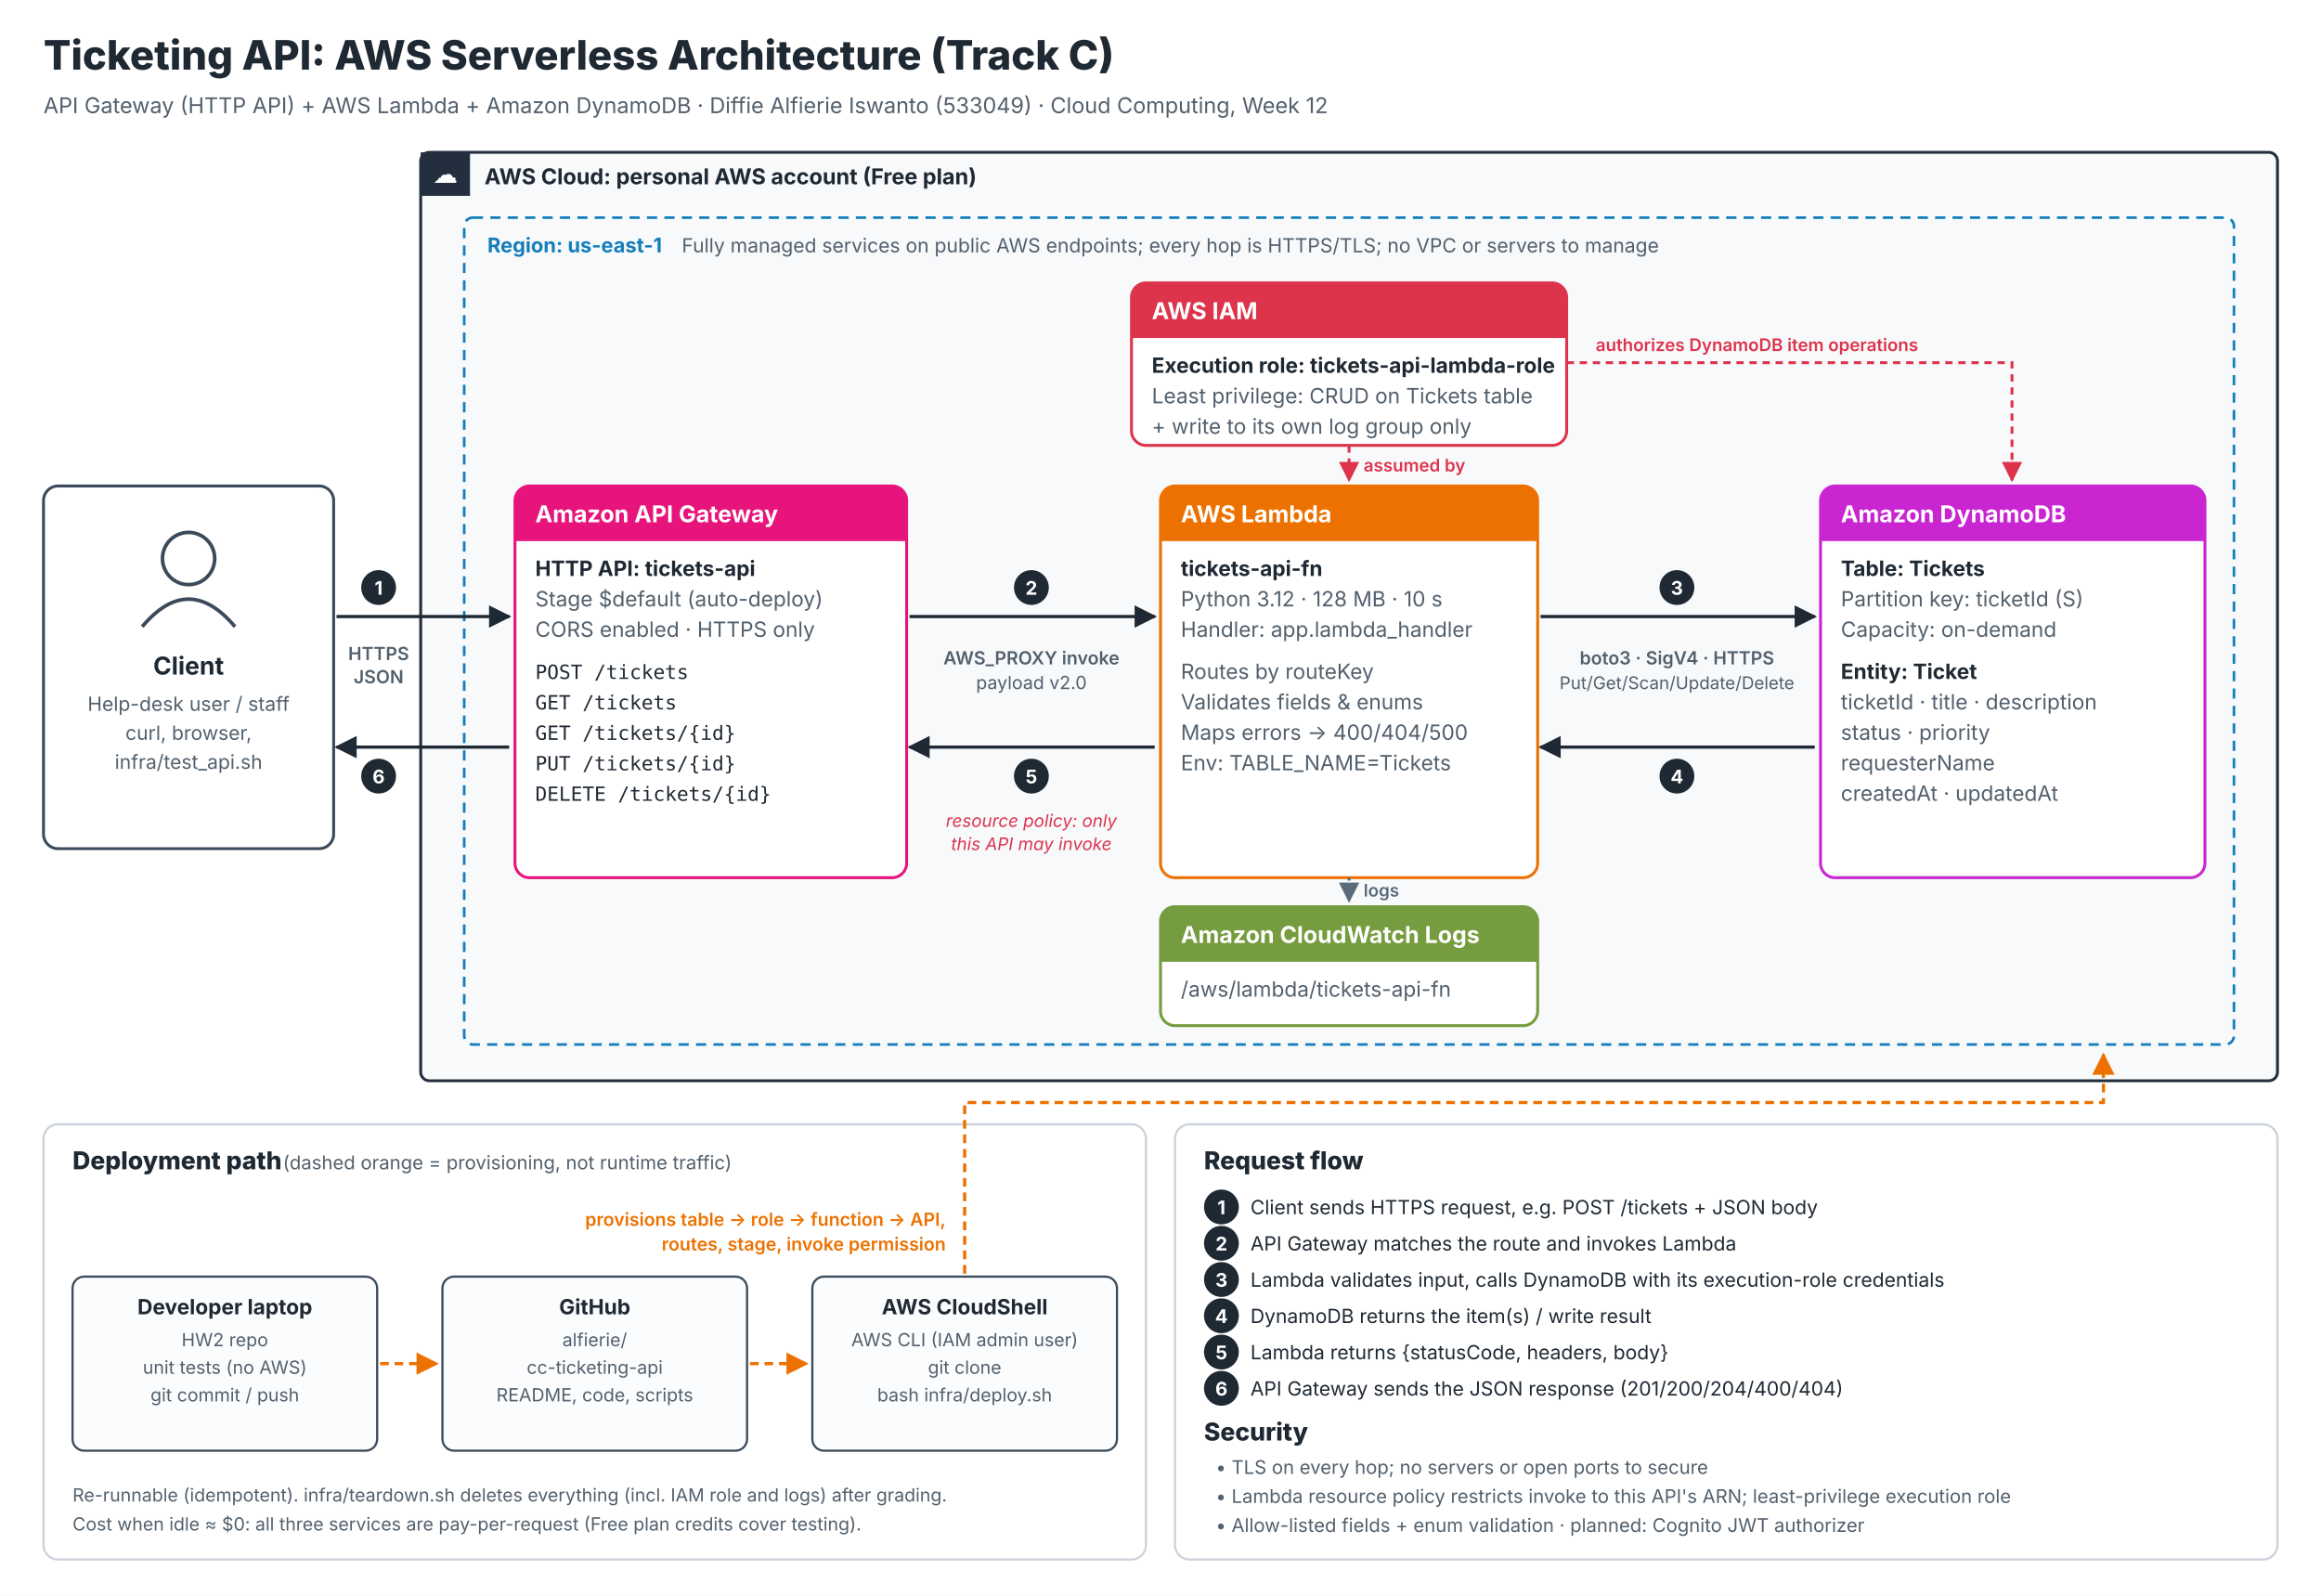
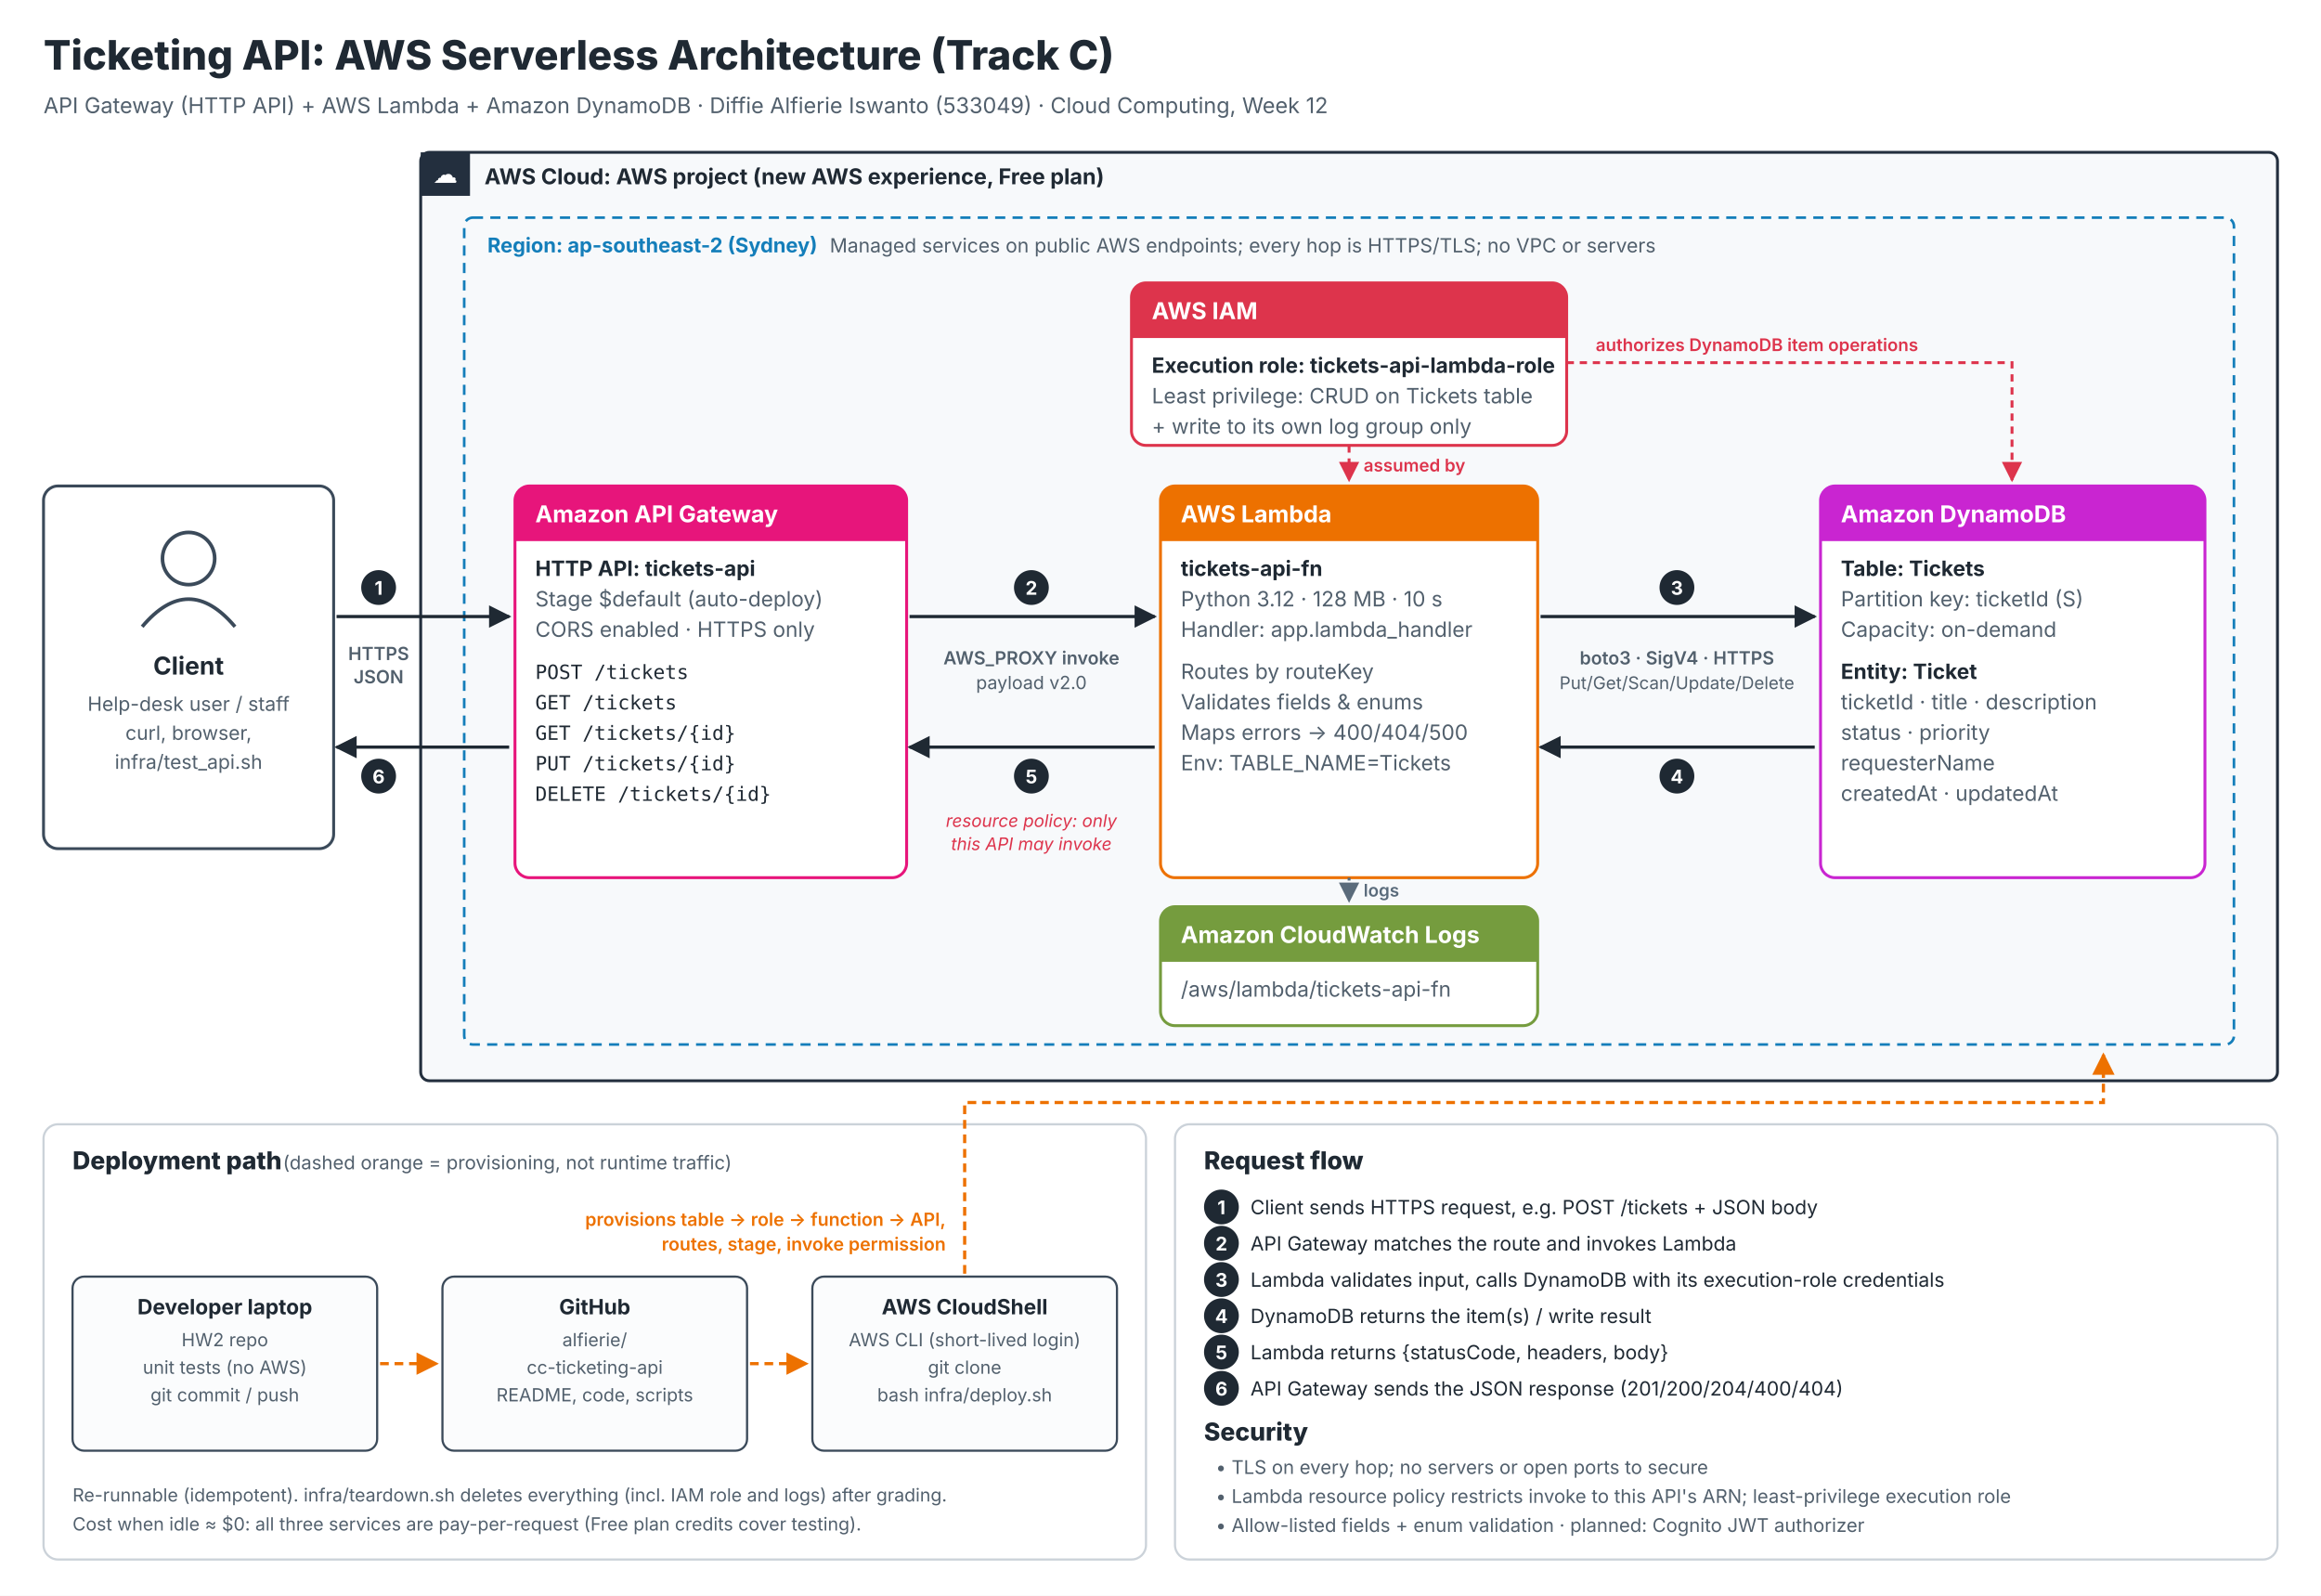
<svg xmlns="http://www.w3.org/2000/svg" width="1600" height="1100" viewBox="0 0 1600 1100">
  <defs>
    <marker id="ah-1f2933" viewBox="0 0 10 10" refX="9" refY="5" markerWidth="7" markerHeight="7" orient="auto-start-reverse">
      <path d="M0 0 L10 5 L0 10 z" fill="#1f2933" />
    </marker>
    <marker id="ah-DD344C" viewBox="0 0 10 10" refX="9" refY="5" markerWidth="7" markerHeight="7" orient="auto-start-reverse">
      <path d="M0 0 L10 5 L0 10 z" fill="#DD344C" />
    </marker>
    <marker id="ah-E7157B" viewBox="0 0 10 10" refX="9" refY="5" markerWidth="7" markerHeight="7" orient="auto-start-reverse">
      <path d="M0 0 L10 5 L0 10 z" fill="#E7157B" />
    </marker>
    <marker id="ah-5a6b7b" viewBox="0 0 10 10" refX="9" refY="5" markerWidth="7" markerHeight="7" orient="auto-start-reverse">
      <path d="M0 0 L10 5 L0 10 z" fill="#5a6b7b" />
    </marker>
    <marker id="ah-ED7100" viewBox="0 0 10 10" refX="9" refY="5" markerWidth="7" markerHeight="7" orient="auto-start-reverse">
      <path d="M0 0 L10 5 L0 10 z" fill="#ED7100" />
    </marker>
  </defs>
  <rect width="1600" height="1100" fill="#fff" />
  <text x="30" y="48" font-family="Inter, DejaVu Sans, sans-serif" font-size="28" font-weight="800" fill="#1f2933" text-anchor="start">Ticketing API: AWS Serverless Architecture (Track C)</text>
  <text x="30" y="78" font-family="Inter, DejaVu Sans, sans-serif" font-size="15" font-weight="400" fill="#52606d" text-anchor="start">API Gateway (HTTP API) + AWS Lambda + Amazon DynamoDB  ·  Diffie Alfierie Iswanto (533049)  ·  Cloud Computing, Week 12</text>
  <rect x="290" y="105" width="1280" height="640" rx="6" fill="#f7f9fb" stroke="#232f3e" stroke-width="2" />
  <rect x="290" y="105" width="34" height="30" fill="#232f3e" />
  <text x="307" y="126" font-family="DejaVu Sans" font-size="17" font-weight="700" fill="#fff" text-anchor="middle">☁</text>
-   <text x="334" y="127" font-family="Inter, DejaVu Sans, sans-serif" font-size="15" font-weight="700" fill="#1f2933" text-anchor="start">AWS Cloud: personal AWS account (Free plan)</text>
+   <text x="334" y="127" font-family="Inter, DejaVu Sans, sans-serif" font-size="15" font-weight="700" fill="#1f2933" text-anchor="start">AWS Cloud: AWS project (new AWS experience, Free plan)</text>
  <rect x="320" y="150" width="1220" height="570" rx="6" fill="none" stroke="#147EBA" stroke-width="1.8" stroke-dasharray="7 5" />
-   <text x="336" y="174" font-family="Inter, DejaVu Sans, sans-serif" font-size="14" font-weight="700" fill="#147EBA" text-anchor="start">Region: us-east-1</text>
-   <text x="470" y="174" font-family="Inter, DejaVu Sans, sans-serif" font-size="13.5" font-weight="400" fill="#52606d" text-anchor="start">Fully managed services on public AWS endpoints; every hop is HTTPS/TLS; no VPC or servers to manage</text>
+   <text x="336" y="174" font-family="Inter, DejaVu Sans, sans-serif" font-size="14" font-weight="700" fill="#147EBA" text-anchor="start">Region: ap-southeast-2 (Sydney)</text>
+   <text x="572" y="174" font-family="Inter, DejaVu Sans, sans-serif" font-size="13.5" font-weight="400" fill="#52606d" text-anchor="start">Managed services on public AWS endpoints; every hop is HTTPS/TLS; no VPC or servers</text>
  <rect x="30" y="335" width="200" height="250" rx="10" fill="#fff" stroke="#3b4a5a" stroke-width="2" />
  <circle cx="130" cy="385" r="18" fill="none" stroke="#3b4a5a" stroke-width="2.5" />
  <path d="M98 432 q32 -38 64 0" fill="none" stroke="#3b4a5a" stroke-width="2.5" />
  <text x="130" y="465" font-family="Inter, DejaVu Sans, sans-serif" font-size="17" font-weight="700" fill="#1f2933" text-anchor="middle">Client</text>
  <text x="130" y="490" font-family="Inter, DejaVu Sans, sans-serif" font-size="13.5" font-weight="400" fill="#52606d" text-anchor="middle">Help-desk user / staff</text>
  <text x="130" y="510" font-family="Inter, DejaVu Sans, sans-serif" font-size="13.5" font-weight="400" fill="#52606d" text-anchor="middle">curl, browser,</text>
  <text x="130" y="530" font-family="Inter, DejaVu Sans, sans-serif" font-size="13.5" font-weight="400" fill="#52606d" text-anchor="middle">infra/test_api.sh</text>
  <rect x="355" y="335" width="270" height="270" rx="10" fill="#fff" stroke="#E7157B" stroke-width="2" />
  <path d="M355 345 a10 10 0 0 1 10 -10 h250 a10 10 0 0 1 10 10 v28 h-270 z" fill="#E7157B" />
  <text x="369" y="360" font-family="Inter, DejaVu Sans, sans-serif" font-size="16" font-weight="700" fill="#fff" text-anchor="start">Amazon API Gateway</text>
  <text x="369" y="397" font-family="Inter, DejaVu Sans, sans-serif" font-size="14.5" font-weight="700" fill="#1f2933" text-anchor="start">HTTP API: tickets-api</text>
  <text x="369" y="418" font-family="Inter, DejaVu Sans, sans-serif" font-size="14.5" font-weight="400" fill="#52606d" text-anchor="start">Stage $default (auto-deploy)</text>
  <text x="369" y="439" font-family="Inter, DejaVu Sans, sans-serif" font-size="14.5" font-weight="400" fill="#52606d" text-anchor="start">CORS enabled · HTTPS only</text>
  <text x="369" y="468" font-family="DejaVu Sans Mono, monospace" font-size="13.5" font-weight="400" fill="#1f2933" text-anchor="start">POST   /tickets</text>
  <text x="369" y="489" font-family="DejaVu Sans Mono, monospace" font-size="13.5" font-weight="400" fill="#1f2933" text-anchor="start">GET    /tickets</text>
  <text x="369" y="510" font-family="DejaVu Sans Mono, monospace" font-size="13.5" font-weight="400" fill="#1f2933" text-anchor="start">GET    /tickets/{id}</text>
  <text x="369" y="531" font-family="DejaVu Sans Mono, monospace" font-size="13.5" font-weight="400" fill="#1f2933" text-anchor="start">PUT    /tickets/{id}</text>
  <text x="369" y="552" font-family="DejaVu Sans Mono, monospace" font-size="13.5" font-weight="400" fill="#1f2933" text-anchor="start">DELETE /tickets/{id}</text>
  <rect x="800" y="335" width="260" height="270" rx="10" fill="#fff" stroke="#ED7100" stroke-width="2" />
  <path d="M800 345 a10 10 0 0 1 10 -10 h240 a10 10 0 0 1 10 10 v28 h-260 z" fill="#ED7100" />
  <text x="814" y="360" font-family="Inter, DejaVu Sans, sans-serif" font-size="16" font-weight="700" fill="#fff" text-anchor="start">AWS Lambda</text>
  <text x="814" y="397" font-family="Inter, DejaVu Sans, sans-serif" font-size="14.5" font-weight="700" fill="#1f2933" text-anchor="start">tickets-api-fn</text>
  <text x="814" y="418" font-family="Inter, DejaVu Sans, sans-serif" font-size="14.5" font-weight="400" fill="#52606d" text-anchor="start">Python 3.12 · 128 MB · 10 s</text>
  <text x="814" y="439" font-family="Inter, DejaVu Sans, sans-serif" font-size="14.5" font-weight="400" fill="#52606d" text-anchor="start">Handler: app.lambda_handler</text>
  <text x="814" y="468" font-family="Inter, DejaVu Sans, sans-serif" font-size="14.5" font-weight="400" fill="#52606d" text-anchor="start">Routes by routeKey</text>
  <text x="814" y="489" font-family="Inter, DejaVu Sans, sans-serif" font-size="14.5" font-weight="400" fill="#52606d" text-anchor="start">Validates fields &amp; enums</text>
  <text x="814" y="510" font-family="Inter, DejaVu Sans, sans-serif" font-size="14.5" font-weight="400" fill="#52606d" text-anchor="start">Maps errors → 400/404/500</text>
  <text x="814" y="531" font-family="Inter, DejaVu Sans, sans-serif" font-size="14.5" font-weight="400" fill="#52606d" text-anchor="start">Env: TABLE_NAME=Tickets</text>
  <rect x="1255" y="335" width="265" height="270" rx="10" fill="#fff" stroke="#C925D1" stroke-width="2" />
  <path d="M1255 345 a10 10 0 0 1 10 -10 h245 a10 10 0 0 1 10 10 v28 h-265 z" fill="#C925D1" />
  <text x="1269" y="360" font-family="Inter, DejaVu Sans, sans-serif" font-size="16" font-weight="700" fill="#fff" text-anchor="start">Amazon DynamoDB</text>
  <text x="1269" y="397" font-family="Inter, DejaVu Sans, sans-serif" font-size="14.5" font-weight="700" fill="#1f2933" text-anchor="start">Table: Tickets</text>
  <text x="1269" y="418" font-family="Inter, DejaVu Sans, sans-serif" font-size="14.5" font-weight="400" fill="#52606d" text-anchor="start">Partition key: ticketId (S)</text>
  <text x="1269" y="439" font-family="Inter, DejaVu Sans, sans-serif" font-size="14.5" font-weight="400" fill="#52606d" text-anchor="start">Capacity: on-demand</text>
  <text x="1269" y="468" font-family="Inter, DejaVu Sans, sans-serif" font-size="14.5" font-weight="700" fill="#1f2933" text-anchor="start">Entity: Ticket</text>
  <text x="1269" y="489" font-family="Inter, DejaVu Sans, sans-serif" font-size="14.5" font-weight="400" fill="#52606d" text-anchor="start">ticketId · title · description</text>
  <text x="1269" y="510" font-family="Inter, DejaVu Sans, sans-serif" font-size="14.5" font-weight="400" fill="#52606d" text-anchor="start">status · priority</text>
  <text x="1269" y="531" font-family="Inter, DejaVu Sans, sans-serif" font-size="14.5" font-weight="400" fill="#52606d" text-anchor="start">requesterName</text>
  <text x="1269" y="552" font-family="Inter, DejaVu Sans, sans-serif" font-size="14.5" font-weight="400" fill="#52606d" text-anchor="start">createdAt · updatedAt</text>
  <rect x="800" y="625" width="260" height="82" rx="10" fill="#fff" stroke="#759C3E" stroke-width="2" />
  <path d="M800 635 a10 10 0 0 1 10 -10 h240 a10 10 0 0 1 10 10 v28 h-260 z" fill="#759C3E" />
  <text x="814" y="650" font-family="Inter, DejaVu Sans, sans-serif" font-size="16" font-weight="700" fill="#fff" text-anchor="start">Amazon CloudWatch Logs</text>
  <text x="814" y="687" font-family="Inter, DejaVu Sans, sans-serif" font-size="14.5" font-weight="400" fill="#52606d" text-anchor="start">/aws/lambda/tickets-api-fn</text>
  <rect x="780" y="195" width="300" height="112" rx="10" fill="#fff" stroke="#DD344C" stroke-width="2" />
  <path d="M780 205 a10 10 0 0 1 10 -10 h280 a10 10 0 0 1 10 10 v28 h-300 z" fill="#DD344C" />
  <text x="794" y="220" font-family="Inter, DejaVu Sans, sans-serif" font-size="16" font-weight="700" fill="#fff" text-anchor="start">AWS IAM</text>
  <text x="794" y="257" font-family="Inter, DejaVu Sans, sans-serif" font-size="14.5" font-weight="700" fill="#1f2933" text-anchor="start">Execution role: tickets-api-lambda-role</text>
  <text x="794" y="278" font-family="Inter, DejaVu Sans, sans-serif" font-size="14.5" font-weight="400" fill="#52606d" text-anchor="start">Least privilege: CRUD on Tickets table</text>
  <text x="794" y="299" font-family="Inter, DejaVu Sans, sans-serif" font-size="14.5" font-weight="400" fill="#52606d" text-anchor="start">+ write to its own log group only</text>
  <line x1="232" y1="425" x2="351" y2="425" stroke="#1f2933" stroke-width="2.2" marker-end="url(#ah-1f2933)" />
  <circle cx="261" cy="405" r="12" fill="#1f2933" />
  <text x="261" y="410" font-family="Inter, DejaVu Sans, sans-serif" font-size="13" font-weight="700" fill="#fff" text-anchor="middle">1</text>
  <line x1="351" y1="515" x2="232" y2="515" stroke="#1f2933" stroke-width="2.2" marker-end="url(#ah-1f2933)" />
  <circle cx="261" cy="535" r="12" fill="#1f2933" />
  <text x="261" y="540" font-family="Inter, DejaVu Sans, sans-serif" font-size="13" font-weight="700" fill="#fff" text-anchor="middle">6</text>
  <text x="261" y="455" font-family="Inter, DejaVu Sans, sans-serif" font-size="12.5" font-weight="600" fill="#52606d" text-anchor="middle">HTTPS</text>
  <text x="261" y="471" font-family="Inter, DejaVu Sans, sans-serif" font-size="12.5" font-weight="600" fill="#52606d" text-anchor="middle">JSON</text>
  <line x1="627" y1="425" x2="796" y2="425" stroke="#1f2933" stroke-width="2.2" marker-end="url(#ah-1f2933)" />
  <circle cx="711" cy="405" r="12" fill="#1f2933" />
  <text x="711" y="410" font-family="Inter, DejaVu Sans, sans-serif" font-size="13" font-weight="700" fill="#fff" text-anchor="middle">2</text>
  <line x1="796" y1="515" x2="627" y2="515" stroke="#1f2933" stroke-width="2.2" marker-end="url(#ah-1f2933)" />
  <circle cx="711" cy="535" r="12" fill="#1f2933" />
  <text x="711" y="540" font-family="Inter, DejaVu Sans, sans-serif" font-size="13" font-weight="700" fill="#fff" text-anchor="middle">5</text>
  <text x="711" y="458" font-family="Inter, DejaVu Sans, sans-serif" font-size="12.5" font-weight="600" fill="#52606d" text-anchor="middle">AWS_PROXY invoke</text>
  <text x="711" y="475" font-family="Inter, DejaVu Sans, sans-serif" font-size="12.5" font-weight="400" fill="#52606d" text-anchor="middle">payload v2.0</text>
  <text x="711" y="570" font-family="Inter, DejaVu Sans, sans-serif" font-size="12" font-weight="400" fill="#DD344C" text-anchor="middle" font-style="italic">resource policy: only</text>
  <text x="711" y="586" font-family="Inter, DejaVu Sans, sans-serif" font-size="12" font-weight="400" fill="#DD344C" text-anchor="middle" font-style="italic">this API may invoke</text>
  <line x1="1062" y1="425" x2="1251" y2="425" stroke="#1f2933" stroke-width="2.2" marker-end="url(#ah-1f2933)" />
  <circle cx="1156" cy="405" r="12" fill="#1f2933" />
  <text x="1156" y="410" font-family="Inter, DejaVu Sans, sans-serif" font-size="13" font-weight="700" fill="#fff" text-anchor="middle">3</text>
  <line x1="1251" y1="515" x2="1062" y2="515" stroke="#1f2933" stroke-width="2.2" marker-end="url(#ah-1f2933)" />
  <circle cx="1156" cy="535" r="12" fill="#1f2933" />
  <text x="1156" y="540" font-family="Inter, DejaVu Sans, sans-serif" font-size="13" font-weight="700" fill="#fff" text-anchor="middle">4</text>
  <text x="1156" y="458" font-family="Inter, DejaVu Sans, sans-serif" font-size="12.5" font-weight="600" fill="#52606d" text-anchor="middle">boto3 · SigV4 · HTTPS</text>
  <text x="1156" y="475" font-family="Inter, DejaVu Sans, sans-serif" font-size="12" font-weight="400" fill="#52606d" text-anchor="middle">Put/Get/Scan/Update/Delete</text>
  <path d="M930 307 L930 331" stroke="#DD344C" stroke-width="2" stroke-dasharray="5 4" fill="none" marker-end="url(#ah-DD344C)" />
  <text x="940" y="325" font-family="Inter, DejaVu Sans, sans-serif" font-size="12" font-weight="600" fill="#DD344C" text-anchor="start">assumed by</text>
  <path d="M1080 250 L1387 250 L1387 331" stroke="#DD344C" stroke-width="2" stroke-dasharray="5 4" fill="none" marker-end="url(#ah-DD344C)" />
  <text x="1100" y="242" font-family="Inter, DejaVu Sans, sans-serif" font-size="12" font-weight="600" fill="#DD344C" text-anchor="start">authorizes DynamoDB item operations</text>
  <path d="M930 605 L930 621" stroke="#5a6b7b" stroke-width="2" stroke-dasharray="2 4" fill="none" marker-end="url(#ah-5a6b7b)" />
  <text x="940" y="618" font-family="Inter, DejaVu Sans, sans-serif" font-size="12" font-weight="600" fill="#5a6b7b" text-anchor="start">logs</text>
  <rect x="30" y="775" width="760" height="300" rx="10" fill="#fff" stroke="#cbd2d9" stroke-width="1.5" />
  <text x="50" y="806" font-family="Inter, DejaVu Sans, sans-serif" font-size="17" font-weight="800" fill="#1f2933" text-anchor="start">Deployment path</text>
  <text x="195" y="806" font-family="Inter, DejaVu Sans, sans-serif" font-size="13" font-weight="400" fill="#52606d" text-anchor="start">(dashed orange = provisioning, not runtime traffic)</text>
  <rect x="50" y="880" width="210" height="120" rx="8" fill="#fbfcfd" stroke="#3b4a5a" stroke-width="1.5" />
  <text x="155.0" y="906" font-family="Inter, DejaVu Sans, sans-serif" font-size="14.5" font-weight="700" fill="#1f2933" text-anchor="middle">Developer laptop</text>
  <text x="155.0" y="928" font-family="Inter, DejaVu Sans, sans-serif" font-size="12.5" font-weight="400" fill="#52606d" text-anchor="middle">HW2 repo</text>
  <text x="155.0" y="947" font-family="Inter, DejaVu Sans, sans-serif" font-size="12.5" font-weight="400" fill="#52606d" text-anchor="middle">unit tests (no AWS)</text>
  <text x="155.0" y="966" font-family="Inter, DejaVu Sans, sans-serif" font-size="12.5" font-weight="400" fill="#52606d" text-anchor="middle">git commit / push</text>
  <rect x="305" y="880" width="210" height="120" rx="8" fill="#fbfcfd" stroke="#3b4a5a" stroke-width="1.5" />
  <text x="410.0" y="906" font-family="Inter, DejaVu Sans, sans-serif" font-size="14.5" font-weight="700" fill="#1f2933" text-anchor="middle">GitHub</text>
  <text x="410.0" y="928" font-family="Inter, DejaVu Sans, sans-serif" font-size="12.5" font-weight="400" fill="#52606d" text-anchor="middle">alfierie/</text>
  <text x="410.0" y="947" font-family="Inter, DejaVu Sans, sans-serif" font-size="12.5" font-weight="400" fill="#52606d" text-anchor="middle">cc-ticketing-api</text>
  <text x="410.0" y="966" font-family="Inter, DejaVu Sans, sans-serif" font-size="12.5" font-weight="400" fill="#52606d" text-anchor="middle">README, code, scripts</text>
  <rect x="560" y="880" width="210" height="120" rx="8" fill="#fbfcfd" stroke="#3b4a5a" stroke-width="1.5" />
  <text x="665.0" y="906" font-family="Inter, DejaVu Sans, sans-serif" font-size="14.5" font-weight="700" fill="#1f2933" text-anchor="middle">AWS CloudShell</text>
-   <text x="665.0" y="928" font-family="Inter, DejaVu Sans, sans-serif" font-size="12.5" font-weight="400" fill="#52606d" text-anchor="middle">AWS CLI (IAM admin user)</text>
+   <text x="665.0" y="928" font-family="Inter, DejaVu Sans, sans-serif" font-size="12.5" font-weight="400" fill="#52606d" text-anchor="middle">AWS CLI (short-lived login)</text>
  <text x="665.0" y="947" font-family="Inter, DejaVu Sans, sans-serif" font-size="12.5" font-weight="400" fill="#52606d" text-anchor="middle">git clone</text>
  <text x="665.0" y="966" font-family="Inter, DejaVu Sans, sans-serif" font-size="12.5" font-weight="400" fill="#52606d" text-anchor="middle">bash infra/deploy.sh</text>
  <line x1="262" y1="940" x2="301" y2="940" stroke="#ED7100" stroke-width="2.2" stroke-dasharray="6 4" marker-end="url(#ah-ED7100)" />
  <line x1="517" y1="940" x2="556" y2="940" stroke="#ED7100" stroke-width="2.2" stroke-dasharray="6 4" marker-end="url(#ah-ED7100)" />
  <path d="M665 878 L665 760 L1450 760 L1450 727" stroke="#ED7100" stroke-width="2.2" stroke-dasharray="6 4" fill="none" marker-end="url(#ah-ED7100)" />
  <text x="652" y="845" font-family="Inter, DejaVu Sans, sans-serif" font-size="12.5" font-weight="600" fill="#ED7100" text-anchor="end">provisions table → role → function → API,</text>
  <text x="652" y="862" font-family="Inter, DejaVu Sans, sans-serif" font-size="12.5" font-weight="600" fill="#ED7100" text-anchor="end">routes, stage, invoke permission</text>
  <text x="50" y="1035" font-family="Inter, DejaVu Sans, sans-serif" font-size="12.5" font-weight="400" fill="#52606d" text-anchor="start">Re-runnable (idempotent). infra/teardown.sh deletes everything (incl. IAM role and logs) after grading.</text>
  <text x="50" y="1055" font-family="Inter, DejaVu Sans, sans-serif" font-size="12.5" font-weight="400" fill="#52606d" text-anchor="start">Cost when idle ≈ $0: all three services are pay-per-request (Free plan credits cover testing).</text>
  <rect x="810" y="775" width="760" height="300" rx="10" fill="#fff" stroke="#cbd2d9" stroke-width="1.5" />
  <text x="830" y="806" font-family="Inter, DejaVu Sans, sans-serif" font-size="17" font-weight="800" fill="#1f2933" text-anchor="start">Request flow</text>
  <circle cx="842" cy="832" r="12" fill="#1f2933" />
  <text x="842" y="837" font-family="Inter, DejaVu Sans, sans-serif" font-size="13" font-weight="700" fill="#fff" text-anchor="middle">1</text>
  <text x="862" y="837" font-family="Inter, DejaVu Sans, sans-serif" font-size="13.5" font-weight="400" fill="#1f2933" text-anchor="start">Client sends HTTPS request, e.g. POST /tickets + JSON body</text>
  <circle cx="842" cy="857" r="12" fill="#1f2933" />
  <text x="842" y="862" font-family="Inter, DejaVu Sans, sans-serif" font-size="13" font-weight="700" fill="#fff" text-anchor="middle">2</text>
  <text x="862" y="862" font-family="Inter, DejaVu Sans, sans-serif" font-size="13.5" font-weight="400" fill="#1f2933" text-anchor="start">API Gateway matches the route and invokes Lambda</text>
  <circle cx="842" cy="882" r="12" fill="#1f2933" />
  <text x="842" y="887" font-family="Inter, DejaVu Sans, sans-serif" font-size="13" font-weight="700" fill="#fff" text-anchor="middle">3</text>
  <text x="862" y="887" font-family="Inter, DejaVu Sans, sans-serif" font-size="13.5" font-weight="400" fill="#1f2933" text-anchor="start">Lambda validates input, calls DynamoDB with its execution-role credentials</text>
  <circle cx="842" cy="907" r="12" fill="#1f2933" />
  <text x="842" y="912" font-family="Inter, DejaVu Sans, sans-serif" font-size="13" font-weight="700" fill="#fff" text-anchor="middle">4</text>
  <text x="862" y="912" font-family="Inter, DejaVu Sans, sans-serif" font-size="13.5" font-weight="400" fill="#1f2933" text-anchor="start">DynamoDB returns the item(s) / write result</text>
  <circle cx="842" cy="932" r="12" fill="#1f2933" />
  <text x="842" y="937" font-family="Inter, DejaVu Sans, sans-serif" font-size="13" font-weight="700" fill="#fff" text-anchor="middle">5</text>
  <text x="862" y="937" font-family="Inter, DejaVu Sans, sans-serif" font-size="13.5" font-weight="400" fill="#1f2933" text-anchor="start">Lambda returns {statusCode, headers, body}</text>
  <circle cx="842" cy="957" r="12" fill="#1f2933" />
  <text x="842" y="962" font-family="Inter, DejaVu Sans, sans-serif" font-size="13" font-weight="700" fill="#fff" text-anchor="middle">6</text>
  <text x="862" y="962" font-family="Inter, DejaVu Sans, sans-serif" font-size="13.5" font-weight="400" fill="#1f2933" text-anchor="start">API Gateway sends the JSON response (201/200/204/400/404)</text>
  <text x="830" y="993" font-family="Inter, DejaVu Sans, sans-serif" font-size="17" font-weight="800" fill="#1f2933" text-anchor="start">Security</text>
  <text x="838" y="1016" font-family="Inter, DejaVu Sans, sans-serif" font-size="13" font-weight="400" fill="#52606d" text-anchor="start">• TLS on every hop; no servers or open ports to secure</text>
  <text x="838" y="1036" font-family="Inter, DejaVu Sans, sans-serif" font-size="13" font-weight="400" fill="#52606d" text-anchor="start">• Lambda resource policy restricts invoke to this API's ARN; least-privilege execution role</text>
  <text x="838" y="1056" font-family="Inter, DejaVu Sans, sans-serif" font-size="13" font-weight="400" fill="#52606d" text-anchor="start">• Allow-listed fields + enum validation · planned: Cognito JWT authorizer</text>
</svg>
